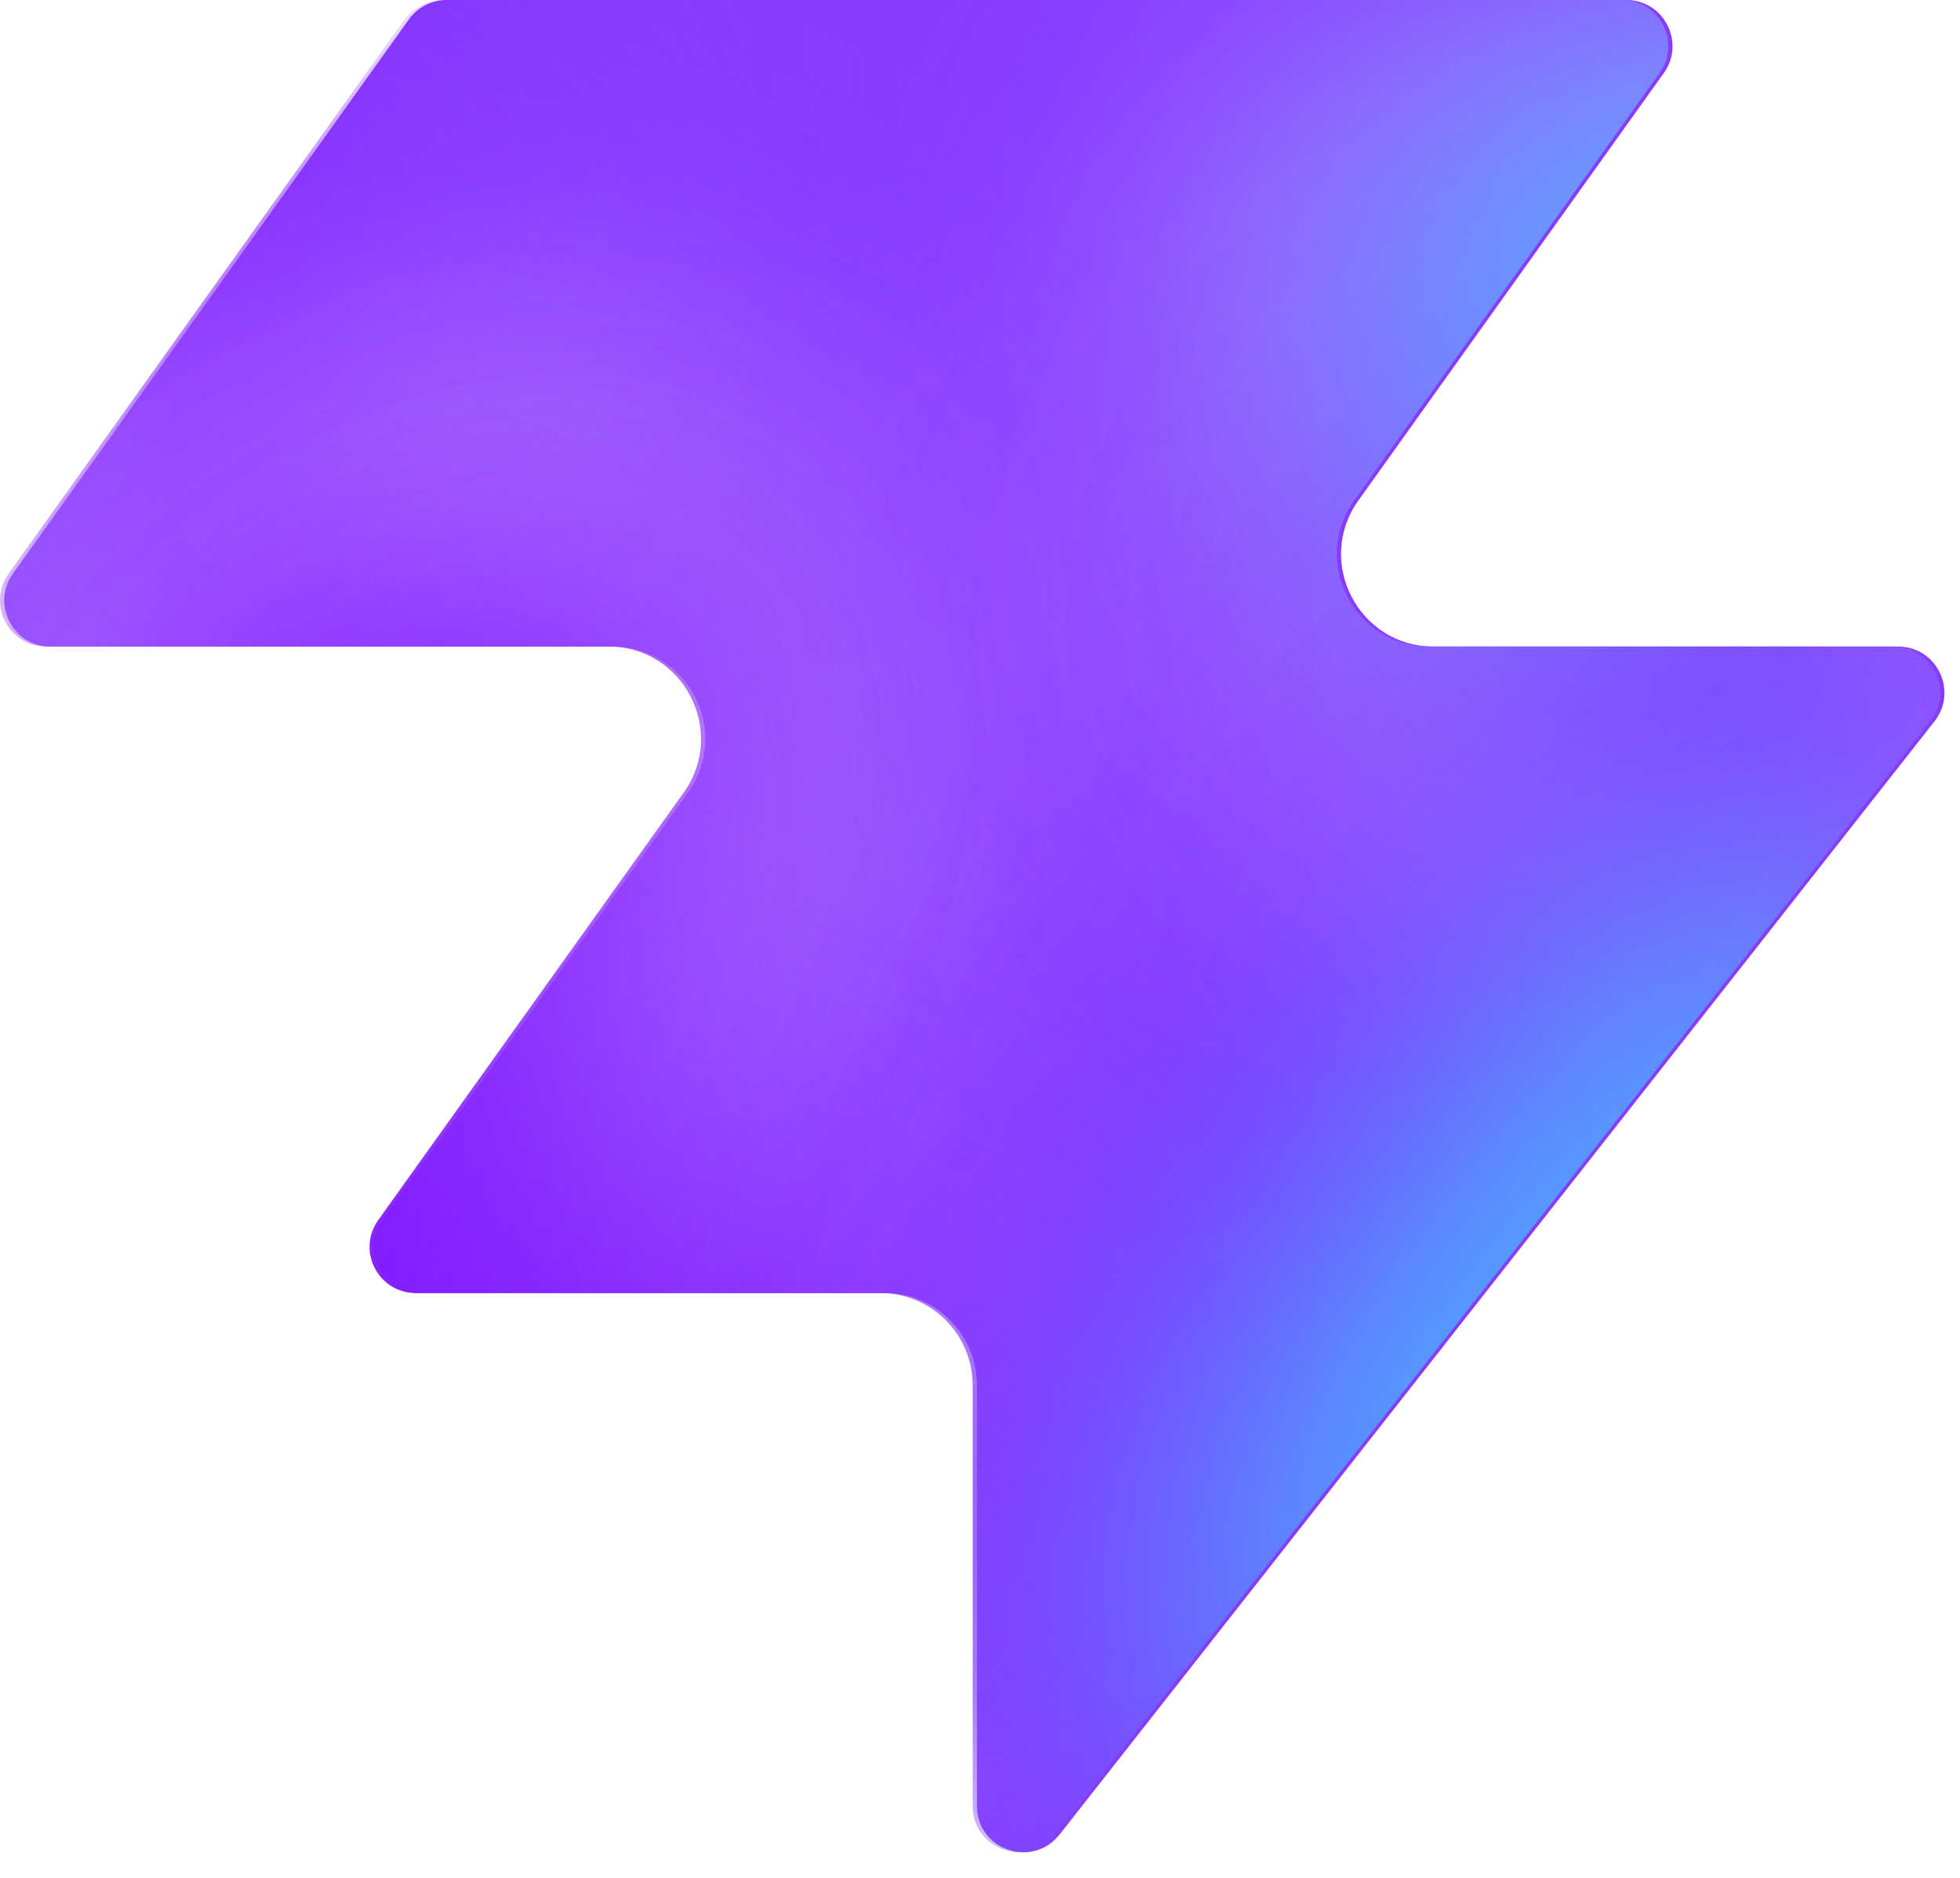
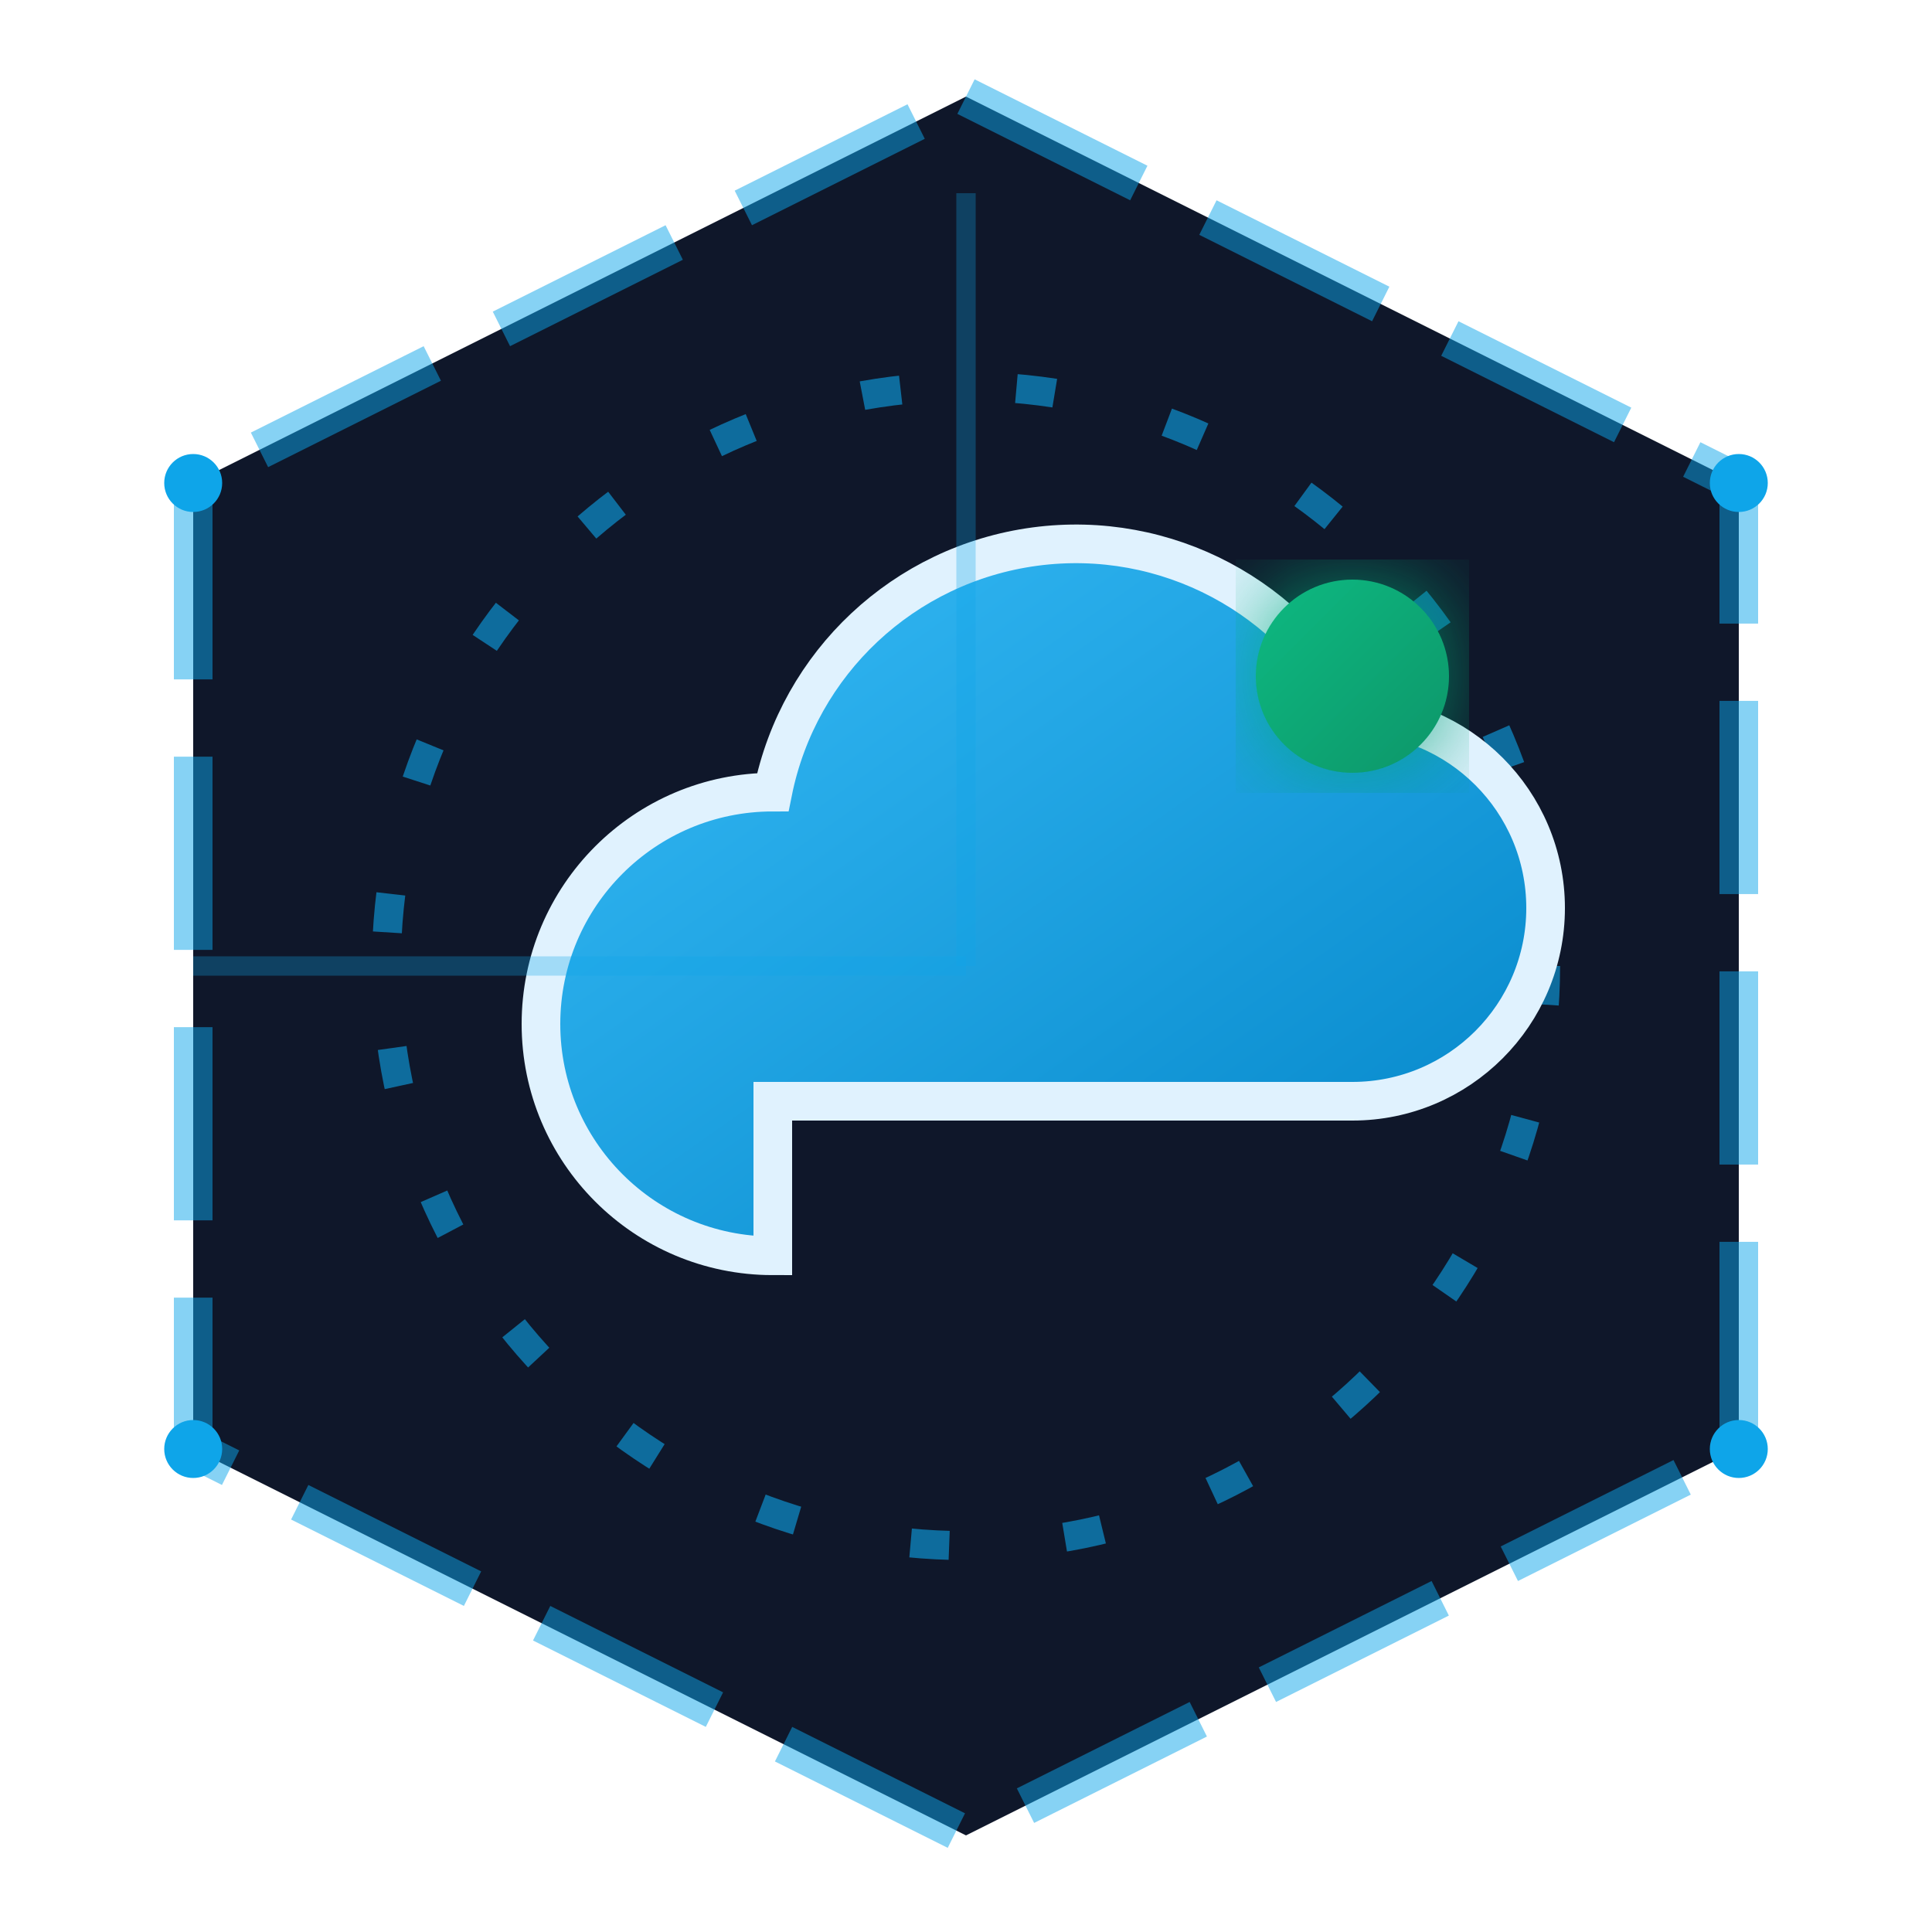
- <svg xmlns="http://www.w3.org/2000/svg" width="48" height="46" fill="none" viewBox="0 0 48 46">
-   <path fill="#863bff" d="M25.946 44.938c-.664.845-2.021.375-2.021-.698V33.937a2.26 2.26 0 0 0-2.262-2.262H10.287c-.92 0-1.456-1.04-.92-1.788l7.48-10.471c1.07-1.497 0-3.578-1.842-3.578H1.237c-.92 0-1.456-1.04-.92-1.788L10.013.474c.214-.297.556-.474.92-.474h28.894c.92 0 1.456 1.04.92 1.788l-7.48 10.471c-1.07 1.498 0 3.579 1.842 3.579h11.377c.943 0 1.473 1.088.89 1.83L25.947 44.94z" style="fill:#863bff;fill:color(display-p3 .525 .23 1);fill-opacity:1" />
-   <mask id="a" width="48" height="46" x="0" y="0" maskUnits="userSpaceOnUse" style="mask-type:alpha">
-     <path fill="#000" d="M25.842 44.938c-.664.844-2.021.375-2.021-.698V33.937a2.26 2.26 0 0 0-2.262-2.262H10.183c-.92 0-1.456-1.04-.92-1.788l7.48-10.471c1.07-1.498 0-3.579-1.842-3.579H1.133c-.92 0-1.456-1.04-.92-1.787L9.91.473c.214-.297.556-.474.92-.474h28.894c.92 0 1.456 1.04.92 1.788l-7.48 10.471c-1.07 1.498 0 3.578 1.842 3.578h11.377c.943 0 1.473 1.088.89 1.832L25.843 44.94z" style="fill:#000;fill-opacity:1" />
-   </mask>
-   <g mask="url(#a)">
-     <g filter="url(#b)">
-       <ellipse cx="5.508" cy="14.704" fill="#ede6ff" rx="5.508" ry="14.704" style="fill:#ede6ff;fill:color(display-p3 .927 .903 1);fill-opacity:1" transform="matrix(.00324 1 1 -.00324 -4.47 31.516)" />
-     </g>
-     <g filter="url(#c)">
-       <ellipse cx="10.399" cy="29.851" fill="#ede6ff" rx="10.399" ry="29.851" style="fill:#ede6ff;fill:color(display-p3 .927 .903 1);fill-opacity:1" transform="matrix(.00324 1 1 -.00324 -39.328 7.883)" />
-     </g>
-     <g filter="url(#d)">
-       <ellipse cx="5.508" cy="30.487" fill="#7e14ff" rx="5.508" ry="30.487" style="fill:#7e14ff;fill:color(display-p3 .492 .077 1);fill-opacity:1" transform="rotate(89.814 -25.913 -14.639)scale(1 -1)" />
-     </g>
-     <g filter="url(#e)">
-       <ellipse cx="5.508" cy="30.599" fill="#7e14ff" rx="5.508" ry="30.599" style="fill:#7e14ff;fill:color(display-p3 .492 .077 1);fill-opacity:1" transform="rotate(89.814 -32.644 -3.334)scale(1 -1)" />
-     </g>
-     <g filter="url(#f)">
-       <ellipse cx="5.508" cy="30.599" fill="#7e14ff" rx="5.508" ry="30.599" style="fill:#7e14ff;fill:color(display-p3 .492 .077 1);fill-opacity:1" transform="matrix(.00324 1 1 -.00324 -34.34 30.47)" />
-     </g>
-     <g filter="url(#g)">
-       <ellipse cx="14.072" cy="22.078" fill="#ede6ff" rx="14.072" ry="22.078" style="fill:#ede6ff;fill:color(display-p3 .927 .903 1);fill-opacity:1" transform="rotate(93.35 24.506 48.493)scale(-1 1)" />
-     </g>
-     <g filter="url(#h)">
-       <ellipse cx="3.47" cy="21.501" fill="#7e14ff" rx="3.47" ry="21.501" style="fill:#7e14ff;fill:color(display-p3 .492 .077 1);fill-opacity:1" transform="rotate(89.009 28.708 47.59)scale(-1 1)" />
-     </g>
-     <g filter="url(#i)">
-       <ellipse cx="3.47" cy="21.501" fill="#7e14ff" rx="3.47" ry="21.501" style="fill:#7e14ff;fill:color(display-p3 .492 .077 1);fill-opacity:1" transform="rotate(89.009 28.708 47.59)scale(-1 1)" />
-     </g>
-     <g filter="url(#j)">
-       <ellipse cx=".387" cy="8.972" fill="#7e14ff" rx="4.407" ry="29.108" style="fill:#7e14ff;fill:color(display-p3 .492 .077 1);fill-opacity:1" transform="rotate(39.51 .387 8.972)" />
-     </g>
-     <g filter="url(#k)">
-       <ellipse cx="47.523" cy="-6.092" fill="#7e14ff" rx="4.407" ry="29.108" style="fill:#7e14ff;fill:color(display-p3 .492 .077 1);fill-opacity:1" transform="rotate(37.892 47.523 -6.092)" />
-     </g>
-     <g filter="url(#l)">
-       <ellipse cx="41.412" cy="6.333" fill="#47bfff" rx="5.971" ry="9.665" style="fill:#47bfff;fill:color(display-p3 .28 .748 1);fill-opacity:1" transform="rotate(37.892 41.412 6.333)" />
-     </g>
-     <g filter="url(#m)">
-       <ellipse cx="-1.879" cy="38.332" fill="#7e14ff" rx="4.407" ry="29.108" style="fill:#7e14ff;fill:color(display-p3 .492 .077 1);fill-opacity:1" transform="rotate(37.892 -1.88 38.332)" />
-     </g>
-     <g filter="url(#n)">
-       <ellipse cx="-1.879" cy="38.332" fill="#7e14ff" rx="4.407" ry="29.108" style="fill:#7e14ff;fill:color(display-p3 .492 .077 1);fill-opacity:1" transform="rotate(37.892 -1.88 38.332)" />
-     </g>
-     <g filter="url(#o)">
-       <ellipse cx="35.651" cy="29.907" fill="#7e14ff" rx="4.407" ry="29.108" style="fill:#7e14ff;fill:color(display-p3 .492 .077 1);fill-opacity:1" transform="rotate(37.892 35.651 29.907)" />
-     </g>
-     <g filter="url(#p)">
-       <ellipse cx="38.418" cy="32.4" fill="#47bfff" rx="5.971" ry="15.297" style="fill:#47bfff;fill:color(display-p3 .28 .748 1);fill-opacity:1" transform="rotate(37.892 38.418 32.4)" />
-     </g>
-   </g>
+ <svg xmlns="http://www.w3.org/2000/svg" viewBox="0 0 100 100">
  <defs>
-     <filter id="b" width="60.045" height="41.654" x="-19.77" y="16.149" color-interpolation-filters="sRGB" filterUnits="userSpaceOnUse">
-       <feFlood flood-opacity="0" result="BackgroundImageFix" />
-       <feBlend in="SourceGraphic" in2="BackgroundImageFix" result="shape" />
-       <feGaussianBlur result="effect1_foregroundBlur_2002_17158" stdDeviation="7.659" />
-     </filter>
-     <filter id="c" width="90.34" height="51.437" x="-54.613" y="-7.533" color-interpolation-filters="sRGB" filterUnits="userSpaceOnUse">
-       <feFlood flood-opacity="0" result="BackgroundImageFix" />
-       <feBlend in="SourceGraphic" in2="BackgroundImageFix" result="shape" />
-       <feGaussianBlur result="effect1_foregroundBlur_2002_17158" stdDeviation="7.659" />
-     </filter>
-     <filter id="d" width="79.355" height="29.4" x="-49.64" y="2.03" color-interpolation-filters="sRGB" filterUnits="userSpaceOnUse">
-       <feFlood flood-opacity="0" result="BackgroundImageFix" />
-       <feBlend in="SourceGraphic" in2="BackgroundImageFix" result="shape" />
-       <feGaussianBlur result="effect1_foregroundBlur_2002_17158" stdDeviation="4.596" />
-     </filter>
-     <filter id="e" width="79.579" height="29.4" x="-45.045" y="20.029" color-interpolation-filters="sRGB" filterUnits="userSpaceOnUse">
-       <feFlood flood-opacity="0" result="BackgroundImageFix" />
-       <feBlend in="SourceGraphic" in2="BackgroundImageFix" result="shape" />
-       <feGaussianBlur result="effect1_foregroundBlur_2002_17158" stdDeviation="4.596" />
-     </filter>
-     <filter id="f" width="79.579" height="29.4" x="-43.513" y="21.178" color-interpolation-filters="sRGB" filterUnits="userSpaceOnUse">
-       <feFlood flood-opacity="0" result="BackgroundImageFix" />
-       <feBlend in="SourceGraphic" in2="BackgroundImageFix" result="shape" />
-       <feGaussianBlur result="effect1_foregroundBlur_2002_17158" stdDeviation="4.596" />
-     </filter>
-     <filter id="g" width="74.749" height="58.852" x="15.756" y="-17.901" color-interpolation-filters="sRGB" filterUnits="userSpaceOnUse">
-       <feFlood flood-opacity="0" result="BackgroundImageFix" />
-       <feBlend in="SourceGraphic" in2="BackgroundImageFix" result="shape" />
-       <feGaussianBlur result="effect1_foregroundBlur_2002_17158" stdDeviation="7.659" />
-     </filter>
-     <filter id="h" width="61.377" height="25.362" x="23.548" y="2.284" color-interpolation-filters="sRGB" filterUnits="userSpaceOnUse">
-       <feFlood flood-opacity="0" result="BackgroundImageFix" />
-       <feBlend in="SourceGraphic" in2="BackgroundImageFix" result="shape" />
-       <feGaussianBlur result="effect1_foregroundBlur_2002_17158" stdDeviation="4.596" />
-     </filter>
-     <filter id="i" width="61.377" height="25.362" x="23.548" y="2.284" color-interpolation-filters="sRGB" filterUnits="userSpaceOnUse">
-       <feFlood flood-opacity="0" result="BackgroundImageFix" />
-       <feBlend in="SourceGraphic" in2="BackgroundImageFix" result="shape" />
-       <feGaussianBlur result="effect1_foregroundBlur_2002_17158" stdDeviation="4.596" />
-     </filter>
-     <filter id="j" width="56.045" height="63.649" x="-27.636" y="-22.853" color-interpolation-filters="sRGB" filterUnits="userSpaceOnUse">
-       <feFlood flood-opacity="0" result="BackgroundImageFix" />
-       <feBlend in="SourceGraphic" in2="BackgroundImageFix" result="shape" />
-       <feGaussianBlur result="effect1_foregroundBlur_2002_17158" stdDeviation="4.596" />
-     </filter>
-     <filter id="k" width="54.814" height="64.646" x="20.116" y="-38.415" color-interpolation-filters="sRGB" filterUnits="userSpaceOnUse">
-       <feFlood flood-opacity="0" result="BackgroundImageFix" />
-       <feBlend in="SourceGraphic" in2="BackgroundImageFix" result="shape" />
-       <feGaussianBlur result="effect1_foregroundBlur_2002_17158" stdDeviation="4.596" />
-     </filter>
-     <filter id="l" width="33.541" height="35.313" x="24.641" y="-11.323" color-interpolation-filters="sRGB" filterUnits="userSpaceOnUse">
-       <feFlood flood-opacity="0" result="BackgroundImageFix" />
-       <feBlend in="SourceGraphic" in2="BackgroundImageFix" result="shape" />
-       <feGaussianBlur result="effect1_foregroundBlur_2002_17158" stdDeviation="4.596" />
-     </filter>
-     <filter id="m" width="54.814" height="64.646" x="-29.286" y="6.009" color-interpolation-filters="sRGB" filterUnits="userSpaceOnUse">
-       <feFlood flood-opacity="0" result="BackgroundImageFix" />
-       <feBlend in="SourceGraphic" in2="BackgroundImageFix" result="shape" />
-       <feGaussianBlur result="effect1_foregroundBlur_2002_17158" stdDeviation="4.596" />
-     </filter>
-     <filter id="n" width="54.814" height="64.646" x="-29.286" y="6.009" color-interpolation-filters="sRGB" filterUnits="userSpaceOnUse">
-       <feFlood flood-opacity="0" result="BackgroundImageFix" />
-       <feBlend in="SourceGraphic" in2="BackgroundImageFix" result="shape" />
-       <feGaussianBlur result="effect1_foregroundBlur_2002_17158" stdDeviation="4.596" />
-     </filter>
-     <filter id="o" width="54.814" height="64.646" x="8.244" y="-2.416" color-interpolation-filters="sRGB" filterUnits="userSpaceOnUse">
-       <feFlood flood-opacity="0" result="BackgroundImageFix" />
-       <feBlend in="SourceGraphic" in2="BackgroundImageFix" result="shape" />
-       <feGaussianBlur result="effect1_foregroundBlur_2002_17158" stdDeviation="4.596" />
-     </filter>
-     <filter id="p" width="39.409" height="43.623" x="18.713" y="10.588" color-interpolation-filters="sRGB" filterUnits="userSpaceOnUse">
-       <feFlood flood-opacity="0" result="BackgroundImageFix" />
-       <feBlend in="SourceGraphic" in2="BackgroundImageFix" result="shape" />
-       <feGaussianBlur result="effect1_foregroundBlur_2002_17158" stdDeviation="4.596" />
+     <linearGradient id="cloudGrad" x1="0%" y1="0%" x2="100%" y2="100%">
+       <stop offset="0%" stop-color="#38BDF8" />
+       <stop offset="100%" stop-color="#0284C7" />
+     </linearGradient>
+     <linearGradient id="pulseGrad" x1="0%" y1="0%" x2="100%" y2="100%">
+       <stop offset="0%" stop-color="#10B981" />
+       <stop offset="100%" stop-color="#059669" />
+     </linearGradient>
+     <filter id="glow">
+       <feGaussianBlur stdDeviation="3" result="coloredBlur" />
+       <feMerge>
+         <feMergeNode in="coloredBlur" />
+         <feMergeNode in="SourceGraphic" />
+       </feMerge>
    </filter>
  </defs>
+   <polygon points="50,5 90,25 90,75 50,95 10,75 10,25" fill="#0F172A" />
+   <polygon points="50,5 90,25 90,75 50,95 10,75 10,25" fill="none" stroke="#0EA5E9" stroke-width="2" stroke-dasharray="10,4" opacity="0.5" />
+   <circle cx="50" cy="50" r="30" fill="none" stroke="#0EA5E9" stroke-width="1.5" stroke-dasharray="2,6" opacity="0.6" />
+   <path d="M40,65 a12,12 0 0,1 0,-24 a16,16 0 0,1 30,-4 a10,10 0 0,1 0,20 h-30 z" fill="url(#cloudGrad)" stroke="#E0F2FE" stroke-width="2" />
+   <path d="M10,50 L50,50" stroke="#0EA5E9" stroke-width="1" opacity="0.3" />
+   <path d="M50,10 L50,50" stroke="#0EA5E9" stroke-width="1" opacity="0.3" />
+   <circle cx="70" cy="35" r="5" fill="url(#pulseGrad)" filter="url(#glow)" />
+   <circle cx="10" cy="25" r="1.5" fill="#0EA5E9" />
+   <circle cx="90" cy="75" r="1.5" fill="#0EA5E9" />
+   <circle cx="90" cy="25" r="1.5" fill="#0EA5E9" />
+   <circle cx="10" cy="75" r="1.5" fill="#0EA5E9" />
</svg>
